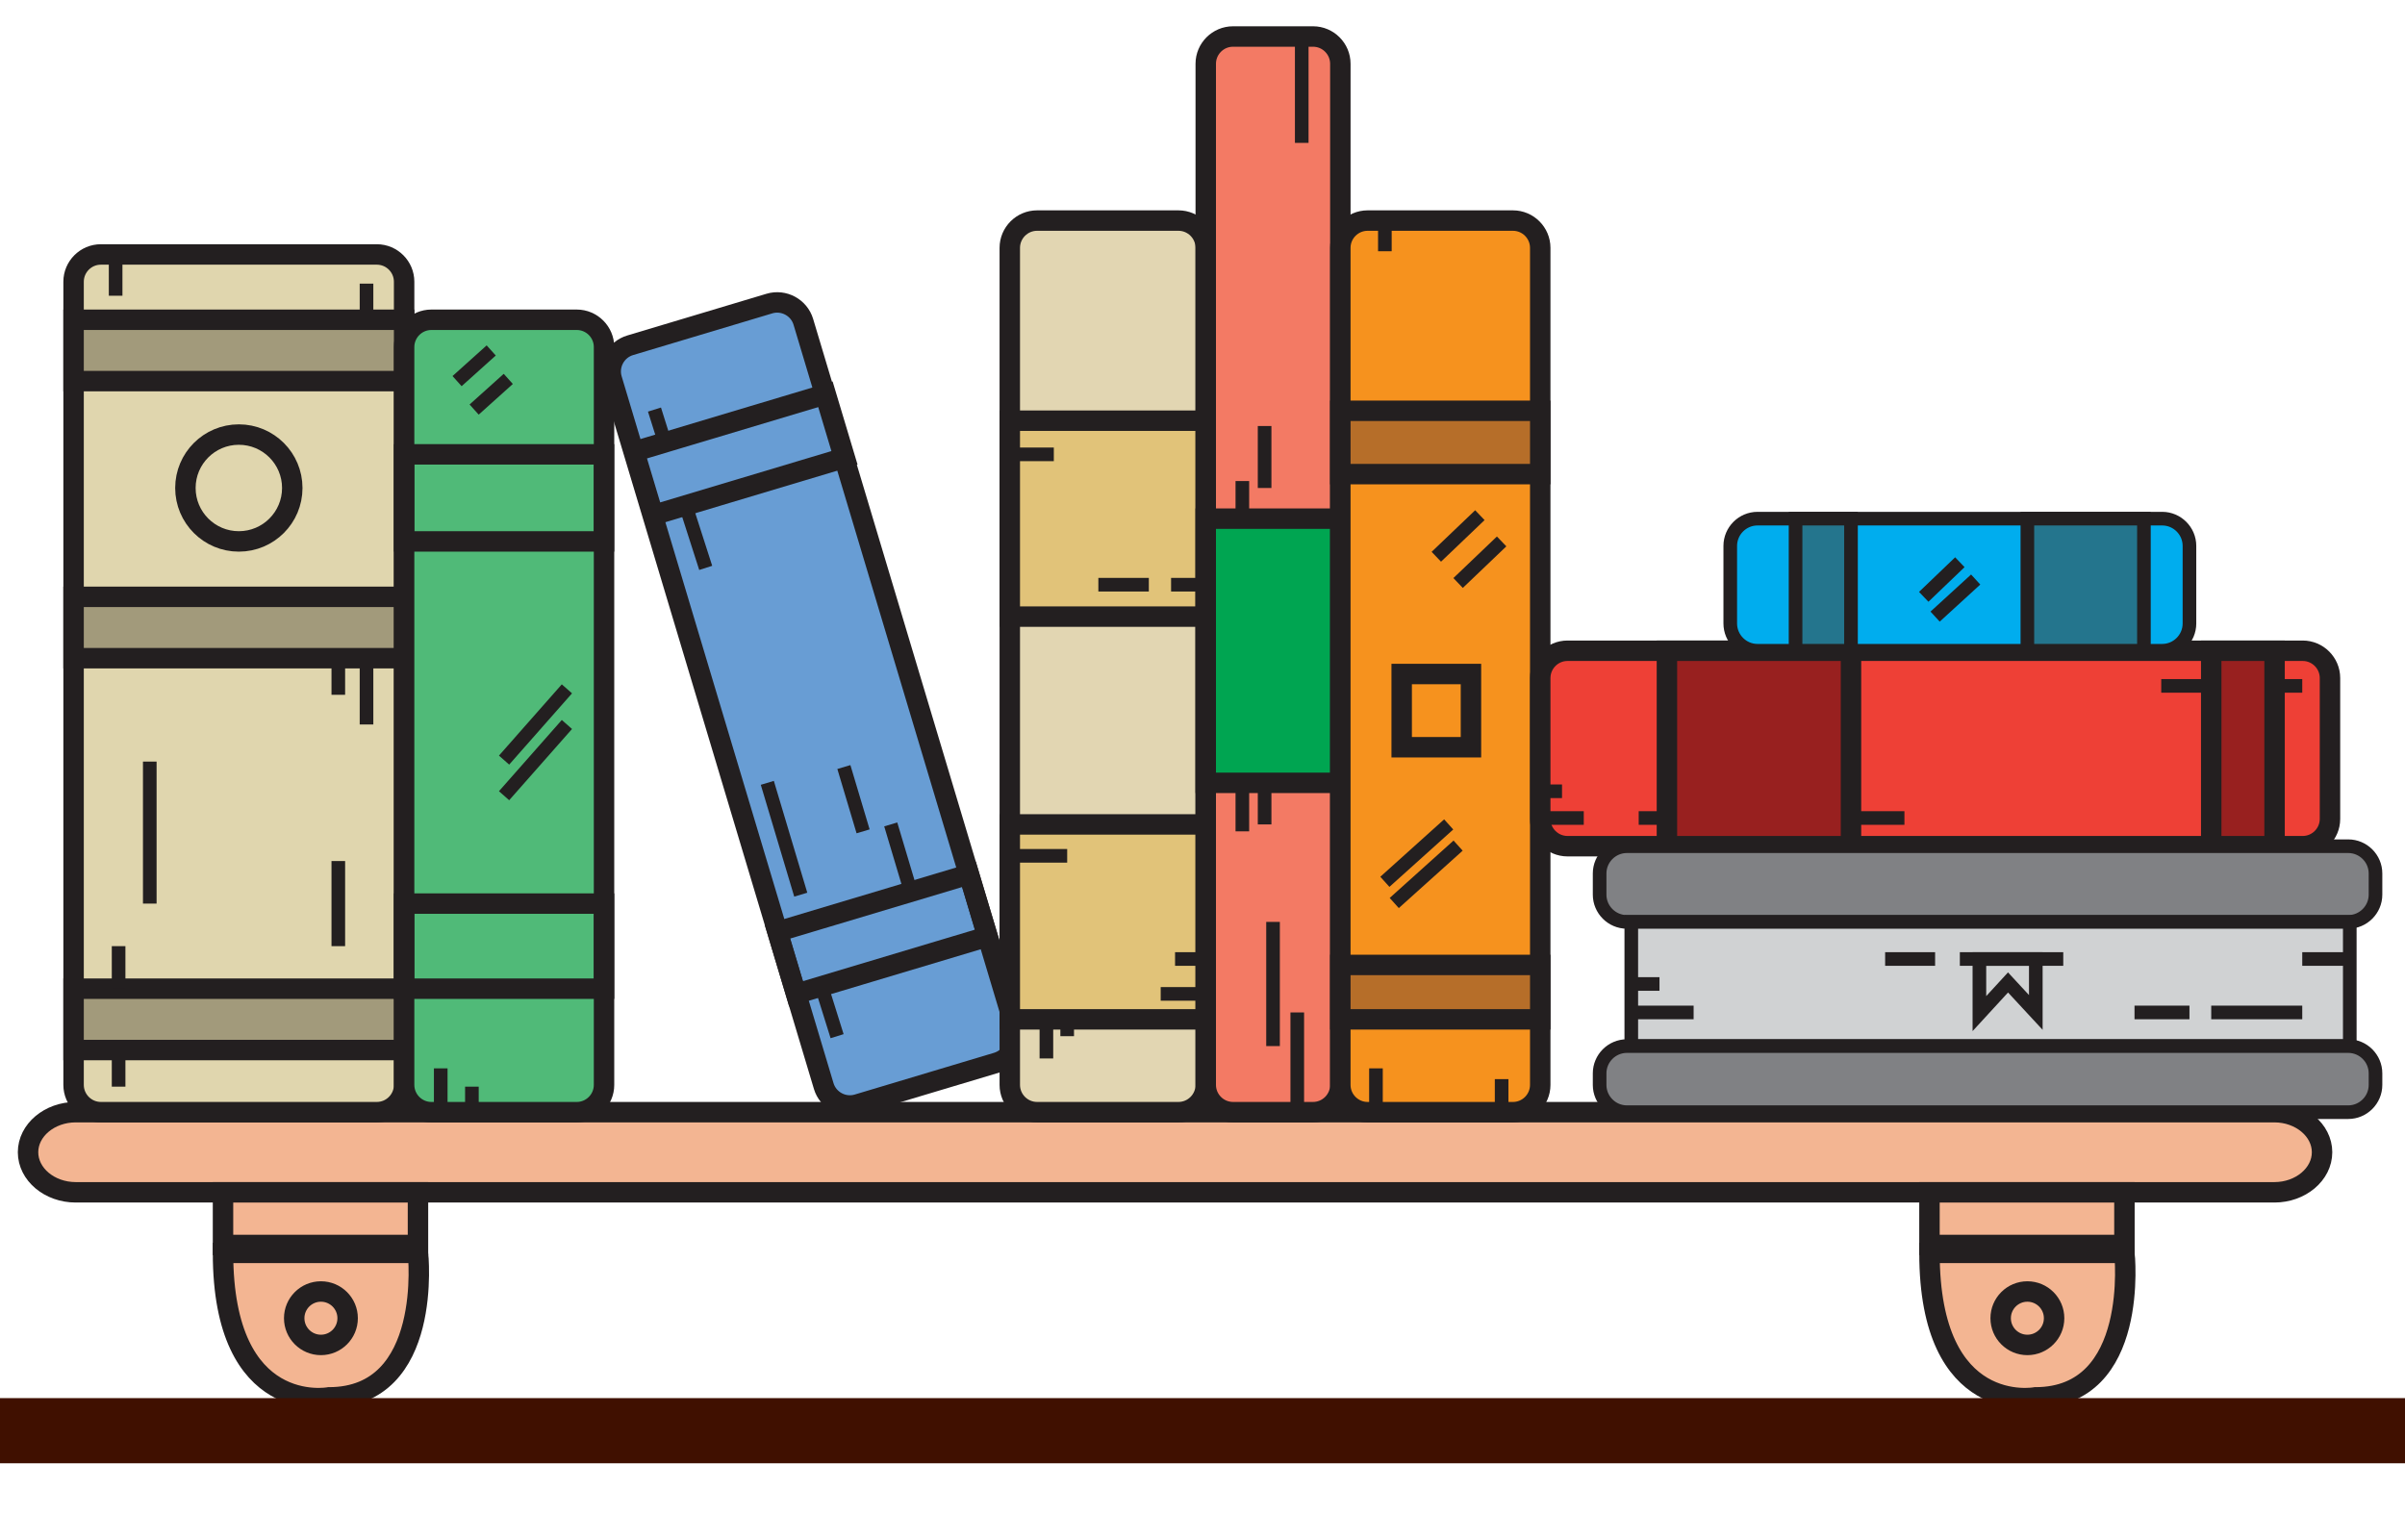
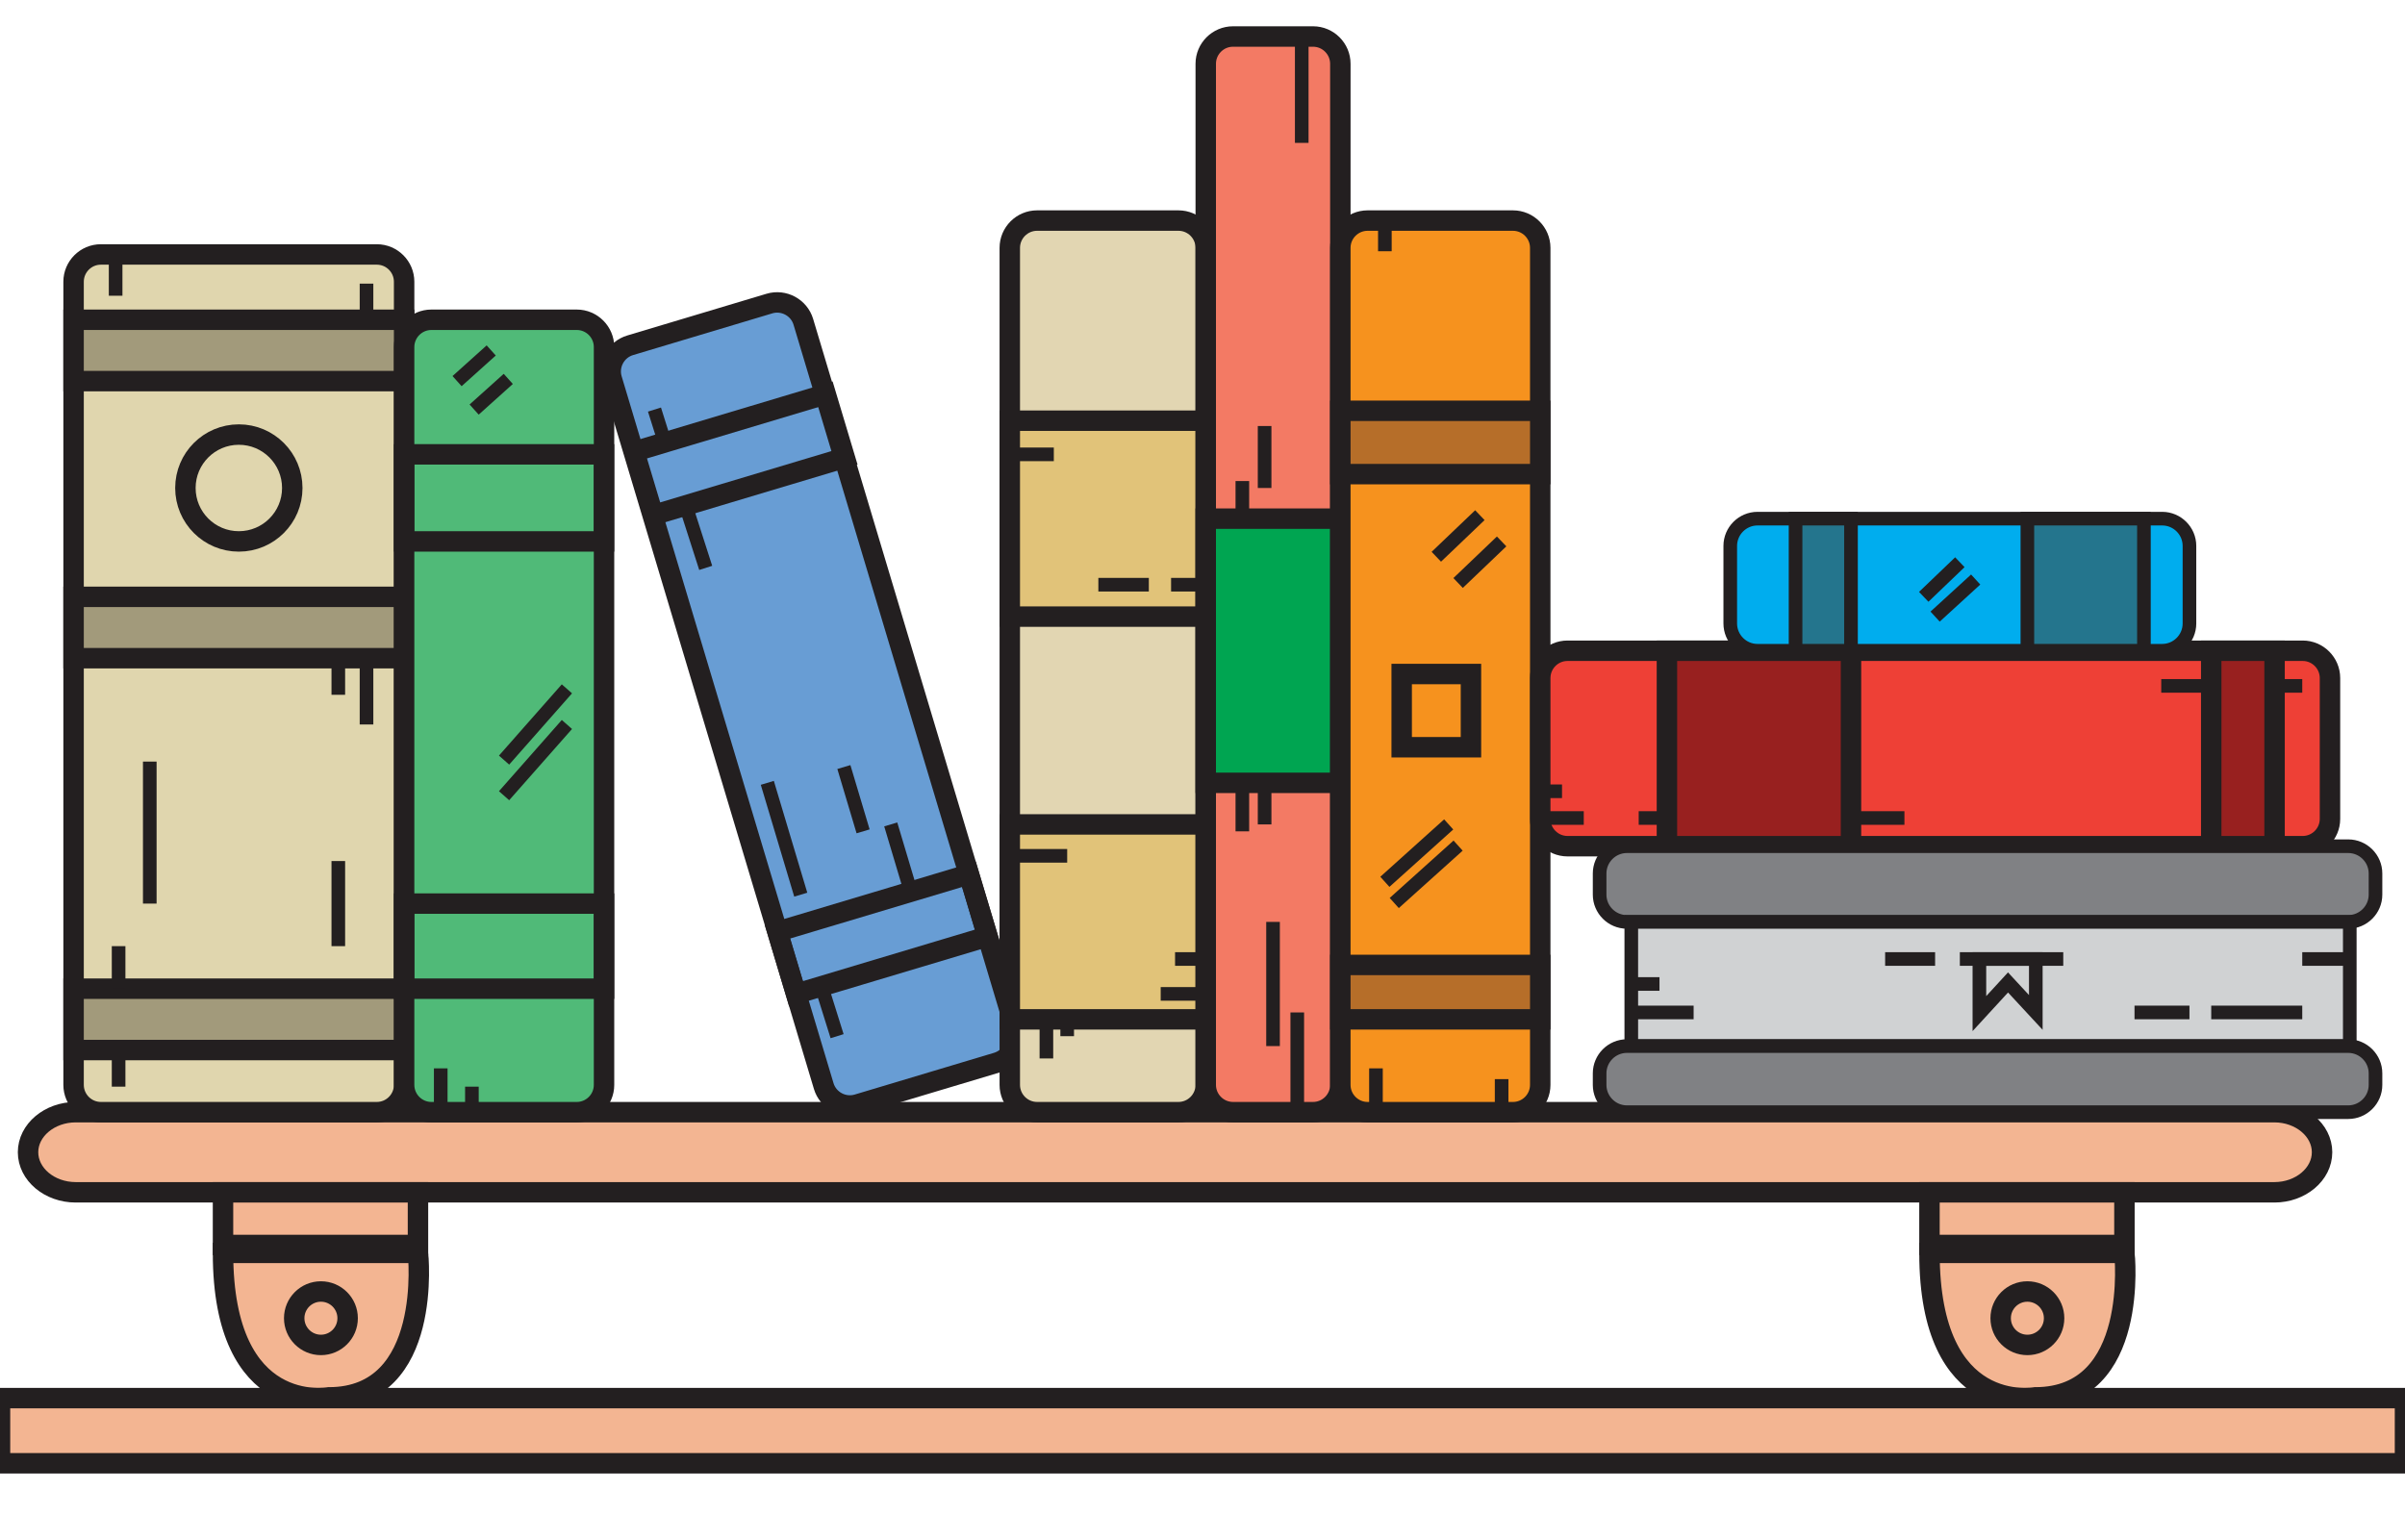
<svg xmlns="http://www.w3.org/2000/svg" version="1.1" id="Layer_1" x="0px" y="0px" width="352.954px" height="226px" viewBox="0 0 352.954 226" enable-background="new 0 0 352.954 226" xml:space="preserve">
+   <path fill="#F3B592" d="M340.782,169.118c0,3.235-3.15,5.882-7,5.882H11.116c-3.85,0-7-2.646-7-5.882c0-3.236,3.15-5.882,7-5.882  h322.666C337.631,163.236,340.782,165.883,340.782,169.118z" />
+   <path fill="none" stroke="#231F20" stroke-width="3" stroke-miterlimit="10" d="M340.782,169.118c0,3.235-3.15,5.882-7,5.882H11.116  c-3.85,0-7-2.646-7-5.882c0-3.236,3.15-5.882,7-5.882h322.666C337.631,163.236,340.782,165.883,340.782,169.118z" />
+   <rect x="32.729" y="175.003" fill="#F3B592" stroke="#231F20" stroke-width="3" stroke-miterlimit="10" width="28.613" height="7.728" />
+   <path fill="#F3B592" stroke="#231F20" stroke-width="3" stroke-miterlimit="10" d="M32.729,183.893h28.613  c0,0,2.322,21.205-13.072,21.205C48.27,205.098,32.729,208.003,32.729,183.893z" />
+   <circle fill="none" stroke="#231F20" stroke-width="3" stroke-miterlimit="10" cx="47.098" cy="193.479" r="3.921" />
+   <rect x="283.167" y="175.003" fill="#F3B592" stroke="#231F20" stroke-width="3" stroke-miterlimit="10" width="28.611" height="7.728" />
+   <path fill="#F3B592" stroke="#231F20" stroke-width="3" stroke-miterlimit="10" d="M283.167,183.893h28.611  c0,0,2.324,21.205-13.072,21.205C298.706,205.098,283.167,208.003,283.167,183.893z" />
+   <circle fill="none" stroke="#231F20" stroke-width="3" stroke-miterlimit="10" cx="297.536" cy="193.479" r="3.921" />
  <g>
-     <g>
-       <path fill="#F3B592" d="M340.782,169.118c0,3.235-3.15,5.882-7,5.882H11.116c-3.85,0-7-2.646-7-5.882c0-3.236,3.15-5.882,7-5.882    h322.666C337.631,163.236,340.782,165.883,340.782,169.118z" />
-       <path fill="none" stroke="#231F20" stroke-width="3" stroke-miterlimit="10" d="M340.782,169.118c0,3.235-3.15,5.882-7,5.882    H11.116c-3.85,0-7-2.646-7-5.882c0-3.236,3.15-5.882,7-5.882h322.666C337.631,163.236,340.782,165.883,340.782,169.118z" />
-     </g>
-     <rect x="32.729" y="175.003" fill="#F3B592" stroke="#231F20" stroke-width="3" stroke-miterlimit="10" width="28.613" height="7.728" />
-     <path fill="#F3B592" stroke="#231F20" stroke-width="3" stroke-miterlimit="10" d="M32.729,183.893h28.613   c0,0,2.322,21.205-13.072,21.205C48.27,205.098,32.729,208.003,32.729,183.893z" />
-     <circle fill="none" stroke="#231F20" stroke-width="3" stroke-miterlimit="10" cx="47.098" cy="193.479" r="3.921" />
-     <rect x="283.167" y="175.003" fill="#F3B592" stroke="#231F20" stroke-width="3" stroke-miterlimit="10" width="28.611" height="7.728" />
-     <path fill="#F3B592" stroke="#231F20" stroke-width="3" stroke-miterlimit="10" d="M283.167,183.893h28.611   c0,0,2.324,21.205-13.072,21.205C298.706,205.098,283.167,208.003,283.167,183.893z" />
-     <circle fill="none" stroke="#231F20" stroke-width="3" stroke-miterlimit="10" cx="297.536" cy="193.479" r="3.921" />
-     <g>
-       <path fill="#E0D6AE" d="M59.308,41.347c0-2.2-1.8-4-4-4H14.799c-2.2,0-4,1.8-4,4v117.889c0,2.199,1.8,4,4,4h40.509    c2.2,0,4-1.801,4-4V41.347z" />
-       <path fill="none" stroke="#231F20" stroke-width="3" stroke-miterlimit="10" d="M59.308,41.347c0-2.2-1.8-4-4-4H14.799    c-2.2,0-4,1.8-4,4v117.889c0,2.199,1.8,4,4,4h40.509c2.2,0,4-1.801,4-4V41.347z" />
-     </g>
-     <rect x="10.799" y="46.933" fill="#A29A7B" stroke="#231F20" stroke-width="3" stroke-miterlimit="10" width="48.509" height="9.004" />
-     <rect x="10.799" y="87.6" fill="#A29A7B" stroke="#231F20" stroke-width="3" stroke-miterlimit="10" width="48.509" height="9.005" />
-     <rect x="10.799" y="145.114" fill="#A29A7B" stroke="#231F20" stroke-width="3" stroke-miterlimit="10" width="48.509" height="9.005" />
-     <circle fill="none" stroke="#231F20" stroke-width="3" stroke-miterlimit="10" cx="35.052" cy="71.624" r="7.842" />
-     <g>
-       <path fill="#50BA78" d="M88.646,159.238c0,2.199-1.8,4-4,4H63.308c-2.2,0-4-1.801-4-4V50.933c0-2.2,1.8-4,4-4h21.339    c2.2,0,4,1.8,4,4L88.646,159.238L88.646,159.238z" />
-       <path fill="none" stroke="#231F20" stroke-width="3" stroke-miterlimit="10" d="M88.646,159.238c0,2.199-1.8,4-4,4H63.308    c-2.2,0-4-1.801-4-4V50.933c0-2.2,1.8-4,4-4h21.339c2.2,0,4,1.8,4,4L88.646,159.238L88.646,159.238z" />
-     </g>
-     <rect x="59.308" y="66.686" fill="none" stroke="#231F20" stroke-width="3" stroke-miterlimit="10" width="29.339" height="12.78" />
-     <rect x="59.308" y="132.624" fill="none" stroke="#231F20" stroke-width="3" stroke-miterlimit="10" width="29.339" height="12.49" />
-     <g>
-       <path fill="#689DD4" d="M148.992,150.984c0.632,2.106-0.576,4.349-2.684,4.979l-20.441,6.125c-2.107,0.632-4.349-0.575-4.98-2.685    L89.795,55.66c-0.632-2.107,0.576-4.348,2.684-4.98l20.438-6.125c2.107-0.632,4.349,0.576,4.98,2.683L148.992,150.984z" />
-       <path fill="none" stroke="#231F20" stroke-width="3" stroke-miterlimit="10" d="M148.992,150.984    c0.632,2.106-0.576,4.349-2.684,4.979l-20.441,6.125c-2.107,0.632-4.349-0.575-4.98-2.685L89.795,55.66    c-0.632-2.107,0.576-4.348,2.684-4.98l20.438-6.125c2.107-0.632,4.349,0.576,4.98,2.683L148.992,150.984z" />
-     </g>
-     <rect x="93.866" y="61.863" transform="matrix(-0.9579 0.2871 -0.2871 -0.9579 231.6599 99.4927)" fill="none" stroke="#231F20" stroke-width="3" stroke-miterlimit="10" width="29.339" height="9.738" />
-     <rect x="114.839" y="132.339" transform="matrix(-0.9579 0.287 -0.287 -0.9579 292.9201 231.2675)" fill="none" stroke="#231F20" stroke-width="3" stroke-miterlimit="10" width="29.339" height="9.53" />
-     <g>
-       <path fill="#E2D6B2" d="M176.953,159.236c0,2.199-1.8,4-4,4h-20.758c-2.2,0-4-1.801-4-4V36.374c0-2.2,1.8-4,4-4h20.758    c2.2,0,4,1.8,4,4V159.236z" />
-       <path fill="none" stroke="#231F20" stroke-width="3" stroke-miterlimit="10" d="M176.953,159.236c0,2.199-1.8,4-4,4h-20.758    c-2.2,0-4-1.801-4-4V36.374c0-2.2,1.8-4,4-4h20.758c2.2,0,4,1.8,4,4V159.236z" />
-     </g>
-     <rect x="148.195" y="121.003" fill="#E1C379" stroke="#231F20" stroke-width="3" stroke-miterlimit="10" width="28.758" height="28.612" />
-     <rect x="148.195" y="61.746" fill="#E1C379" stroke="#231F20" stroke-width="3" stroke-miterlimit="10" width="28.758" height="28.758" />
-     <g>
-       <path fill="#F37A64" d="M196.706,159.236c0,2.199-1.801,4-4,4h-11.752c-2.201,0-4-1.801-4-4V9.358c0-2.2,1.798-4,4-4h11.752    c2.199,0,4,1.8,4,4V159.236z" />
-       <path fill="none" stroke="#231F20" stroke-width="3" stroke-miterlimit="10" d="M196.706,159.236c0,2.199-1.801,4-4,4h-11.752    c-2.201,0-4-1.801-4-4V9.358c0-2.2,1.798-4,4-4h11.752c2.199,0,4,1.8,4,4V159.236z" />
-     </g>
-     <rect x="176.953" y="76.124" fill="#00A551" stroke="#231F20" stroke-width="3" stroke-miterlimit="10" width="19.752" height="38.778" />
-     <g>
-       <path fill="#F6921E" d="M226.043,159.238c0,2.199-1.801,4-4,4h-21.338c-2.201,0-4-1.801-4-4V36.374c0-2.2,1.799-4,4-4h21.338    c2.199,0,4,1.8,4,4V159.238z" />
-       <path fill="none" stroke="#231F20" stroke-width="3" stroke-miterlimit="10" d="M226.043,159.238c0,2.199-1.801,4-4,4h-21.338    c-2.201,0-4-1.801-4-4V36.374c0-2.2,1.799-4,4-4h21.338c2.199,0,4,1.8,4,4V159.238z" />
-     </g>
-     <rect x="196.706" y="60.294" fill="#B66E29" stroke="#231F20" stroke-width="3" stroke-miterlimit="10" width="29.338" height="9.294" />
-     <rect x="196.706" y="141.628" fill="#B66E29" stroke="#231F20" stroke-width="3" stroke-miterlimit="10" width="29.338" height="7.987" />
-     <rect x="205.709" y="98.928" fill="none" stroke="#231F20" stroke-width="3" stroke-miterlimit="10" width="10.166" height="10.747" />
-     <g>
-       <path fill="#EE4036" d="M341.944,120.199c0,2.199-1.801,4-4,4h-107.9c-2.201,0-4-1.801-4-4V99.513c0-2.2,1.799-4,4-4h107.9    c2.199,0,4,1.8,4,4V120.199z" />
-       <path fill="none" stroke="#231F20" stroke-width="3" stroke-miterlimit="10" d="M341.944,120.199c0,2.199-1.801,4-4,4h-107.9    c-2.201,0-4-1.801-4-4V99.513c0-2.2,1.799-4,4-4h107.9c2.199,0,4,1.8,4,4V120.199z" />
-     </g>
-     <rect x="244.635" y="95.513" fill="#98201F" stroke="#231F20" stroke-width="3" stroke-miterlimit="10" width="27.014" height="28.686" />
-     <rect x="324.516" y="95.513" fill="#98201F" stroke="#231F20" stroke-width="3" stroke-miterlimit="10" width="9.295" height="28.686" />
-     <g>
-       <path fill="#00ADEE" d="M321.321,91.513c0,2.2-1.799,4-4,4H257.93c-2.201,0-4-1.8-4-4V80.124c0-2.2,1.799-4,4-4h59.391    c2.201,0,4,1.8,4,4V91.513L321.321,91.513z" />
-       <path fill="none" stroke="#231F20" stroke-width="2" stroke-miterlimit="10" d="M321.321,91.513c0,2.2-1.799,4-4,4H257.93    c-2.201,0-4-1.8-4-4V80.124c0-2.2,1.799-4,4-4h59.391c2.201,0,4,1.8,4,4V91.513L321.321,91.513z" />
-     </g>
-     <rect x="263.514" y="76.124" fill="#24758D" stroke="#231F20" stroke-width="2" stroke-miterlimit="10" width="8.135" height="19.389" />
-     <rect x="297.534" y="76.124" fill="#24758D" stroke="#231F20" stroke-width="2" stroke-miterlimit="10" width="17.105" height="19.389" />
-     <g>
-       <path fill="#808184" d="M348.625,131.311c0,2.199-1.799,4-4,4H238.758c-2.201,0-4-1.801-4-4v-3.11c0-2.2,1.799-4,4-4h105.867    c2.201,0,4,1.8,4,4V131.311z" />
-       <path fill="none" stroke="#231F20" stroke-width="2" stroke-miterlimit="10" d="M348.625,131.311c0,2.199-1.799,4-4,4H238.758    c-2.201,0-4-1.801-4-4v-3.11c0-2.2,1.799-4,4-4h105.867c2.201,0,4,1.8,4,4V131.311z" />
-     </g>
-     <rect x="239.405" y="135.311" fill="#D0D2D3" stroke="#231F20" stroke-width="2" stroke-miterlimit="10" width="105.445" height="18.228" />
-     <g>
-       <path fill="#808184" d="M348.625,159.238c0,2.199-1.799,4-4,4H238.758c-2.201,0-4-1.801-4-4v-1.701c0-2.2,1.799-4,4-4h105.867    c2.201,0,4,1.8,4,4V159.238z" />
-       <path fill="none" stroke="#231F20" stroke-width="2" stroke-miterlimit="10" d="M348.625,159.238c0,2.199-1.799,4-4,4H238.758    c-2.201,0-4-1.801-4-4v-1.701c0-2.2,1.799-4,4-4h105.867c2.201,0,4,1.8,4,4V159.238z" />
-     </g>
-     <line fill="none" stroke="#231F20" stroke-width="2" stroke-miterlimit="10" x1="17.406" y1="145.114" x2="17.406" y2="138.87" />
-     <line fill="none" stroke="#231F20" stroke-width="2" stroke-miterlimit="10" x1="21.981" y1="132.624" x2="21.981" y2="111.781" />
-     <line fill="none" stroke="#231F20" stroke-width="2" stroke-miterlimit="10" x1="49.649" y1="138.87" x2="49.649" y2="126.378" />
-     <line fill="none" stroke="#231F20" stroke-width="2" stroke-miterlimit="10" x1="49.649" y1="96.604" x2="49.649" y2="101.978" />
-     <line fill="none" stroke="#231F20" stroke-width="2" stroke-miterlimit="10" x1="53.789" y1="96.604" x2="53.789" y2="106.334" />
-     <line fill="none" stroke="#231F20" stroke-width="2" stroke-miterlimit="10" x1="17.406" y1="154.119" x2="17.406" y2="159.493" />
-     <line fill="none" stroke="#231F20" stroke-width="2" stroke-miterlimit="10" x1="64.681" y1="163.238" x2="64.681" y2="156.807" />
-     <line fill="none" stroke="#231F20" stroke-width="2" stroke-miterlimit="10" x1="69.255" y1="163.238" x2="69.255" y2="159.493" />
-     <line fill="none" stroke="#231F20" stroke-width="2" stroke-miterlimit="10" x1="73.976" y1="116.791" x2="83.199" y2="106.334" />
-     <line fill="none" stroke="#231F20" stroke-width="2" stroke-miterlimit="10" x1="73.976" y1="111.563" x2="83.199" y2="101.105" />
-     <line fill="none" stroke="#231F20" stroke-width="2" stroke-miterlimit="10" x1="16.97" y1="37.347" x2="16.97" y2="43.406" />
-     <line fill="none" stroke="#231F20" stroke-width="2" stroke-miterlimit="10" x1="53.789" y1="46.933" x2="53.789" y2="41.63" />
-     <line fill="none" stroke="#231F20" stroke-width="2" stroke-miterlimit="10" x1="67.079" y1="55.938" x2="72.089" y2="51.436" />
-     <line fill="none" stroke="#231F20" stroke-width="2" stroke-miterlimit="10" x1="69.584" y1="60.114" x2="74.594" y2="55.613" />
-     <line fill="none" stroke="#231F20" stroke-width="2" stroke-miterlimit="10" x1="97.57" y1="64.941" x2="96.051" y2="60.114" />
-     <line fill="none" stroke="#231F20" stroke-width="2" stroke-miterlimit="10" x1="103.569" y1="83.351" x2="100.771" y2="74.639" />
-     <line fill="none" stroke="#231F20" stroke-width="2" stroke-miterlimit="10" x1="117.518" y1="131.313" x2="112.61" y2="114.902" />
-     <line fill="none" stroke="#231F20" stroke-width="2" stroke-miterlimit="10" x1="133.479" y1="130.225" x2="130.724" y2="121.003" />
-     <line fill="none" stroke="#231F20" stroke-width="2" stroke-miterlimit="10" x1="126.667" y1="122.02" x2="123.846" y2="112.582" />
-     <line fill="none" stroke="#231F20" stroke-width="2" stroke-miterlimit="10" x1="120.67" y1="145.114" x2="122.851" y2="152.084" />
-     <line fill="none" stroke="#231F20" stroke-width="2" stroke-miterlimit="10" x1="148.195" y1="66.686" x2="154.657" y2="66.686" />
-     <line fill="none" stroke="#231F20" stroke-width="2" stroke-miterlimit="10" x1="161.193" y1="85.819" x2="168.6" y2="85.819" />
-     <line fill="none" stroke="#231F20" stroke-width="2" stroke-miterlimit="10" x1="171.866" y1="85.819" x2="176.008" y2="85.819" />
-     <line fill="none" stroke="#231F20" stroke-width="2" stroke-miterlimit="10" x1="148.195" y1="125.613" x2="156.619" y2="125.613" />
-     <line fill="none" stroke="#231F20" stroke-width="2" stroke-miterlimit="10" x1="176.008" y1="140.756" x2="172.45" y2="140.756" />
-     <line fill="none" stroke="#231F20" stroke-width="2" stroke-miterlimit="10" x1="176.953" y1="145.877" x2="170.343" y2="145.877" />
-     <line fill="none" stroke="#231F20" stroke-width="2" stroke-miterlimit="10" x1="153.568" y1="149.615" x2="153.568" y2="155.354" />
-     <line fill="none" stroke="#231F20" stroke-width="2" stroke-miterlimit="10" x1="156.619" y1="149.615" x2="156.619" y2="152.084" />
-     <line fill="none" stroke="#231F20" stroke-width="2" stroke-miterlimit="10" x1="182.325" y1="122.02" x2="182.325" y2="114.902" />
-     <line fill="none" stroke="#231F20" stroke-width="2" stroke-miterlimit="10" x1="185.592" y1="121.003" x2="185.592" y2="114.902" />
-     <line fill="none" stroke="#231F20" stroke-width="2" stroke-miterlimit="10" x1="186.829" y1="135.311" x2="186.829" y2="153.537" />
-     <line fill="none" stroke="#231F20" stroke-width="2" stroke-miterlimit="10" x1="190.385" y1="148.6" x2="190.385" y2="163.236" />
-     <line fill="none" stroke="#231F20" stroke-width="2" stroke-miterlimit="10" x1="182.325" y1="75.613" x2="182.325" y2="70.605" />
-     <line fill="none" stroke="#231F20" stroke-width="2" stroke-miterlimit="10" x1="185.592" y1="71.624" x2="185.592" y2="62.528" />
-     <line fill="none" stroke="#231F20" stroke-width="2" stroke-miterlimit="10" x1="191.04" y1="20.971" x2="191.04" y2="5.358" />
-     <line fill="none" stroke="#231F20" stroke-width="2" stroke-miterlimit="10" x1="203.241" y1="32.374" x2="203.241" y2="36.876" />
-     <line fill="none" stroke="#231F20" stroke-width="2" stroke-miterlimit="10" x1="210.793" y1="81.717" x2="217.184" y2="75.613" />
-     <line fill="none" stroke="#231F20" stroke-width="2" stroke-miterlimit="10" x1="203.241" y1="129.428" x2="212.608" y2="121.003" />
-     <line fill="none" stroke="#231F20" stroke-width="2" stroke-miterlimit="10" x1="204.618" y1="132.539" x2="213.989" y2="124.113" />
-     <line fill="none" stroke="#231F20" stroke-width="2" stroke-miterlimit="10" x1="213.989" y1="85.568" x2="220.377" y2="79.466" />
-     <line fill="none" stroke="#231F20" stroke-width="2" stroke-miterlimit="10" x1="201.934" y1="162.542" x2="201.934" y2="156.807" />
-     <line fill="none" stroke="#231F20" stroke-width="2" stroke-miterlimit="10" x1="220.377" y1="162.542" x2="220.377" y2="158.387" />
-     <line fill="none" stroke="#231F20" stroke-width="2" stroke-miterlimit="10" x1="239.405" y1="144.422" x2="243.543" y2="144.422" />
-     <line fill="none" stroke="#231F20" stroke-width="2" stroke-miterlimit="10" x1="239.405" y1="148.6" x2="248.553" y2="148.6" />
-     <line fill="none" stroke="#231F20" stroke-width="2" stroke-miterlimit="10" x1="226.043" y1="120.061" x2="232.432" y2="120.061" />
-     <line fill="none" stroke="#231F20" stroke-width="2" stroke-miterlimit="10" x1="226.043" y1="116.139" x2="229.239" y2="116.139" />
-     <line fill="none" stroke="#231F20" stroke-width="2" stroke-miterlimit="10" x1="244.635" y1="120.061" x2="240.493" y2="120.061" />
-     <line fill="none" stroke="#231F20" stroke-width="2" stroke-miterlimit="10" x1="271.649" y1="120.061" x2="279.491" y2="120.061" />
-     <line fill="none" stroke="#231F20" stroke-width="2" stroke-miterlimit="10" x1="324.516" y1="100.67" x2="317.18" y2="100.67" />
-     <line fill="none" stroke="#231F20" stroke-width="2" stroke-miterlimit="10" x1="333.811" y1="100.67" x2="337.875" y2="100.67" />
-     <line fill="none" stroke="#231F20" stroke-width="2" stroke-miterlimit="10" x1="276.659" y1="140.756" x2="283.993" y2="140.756" />
-     <line fill="none" stroke="#231F20" stroke-width="2" stroke-miterlimit="10" x1="287.625" y1="140.756" x2="302.801" y2="140.756" />
-     <line fill="none" stroke="#231F20" stroke-width="2" stroke-miterlimit="10" x1="313.258" y1="148.6" x2="321.321" y2="148.6" />
-     <line fill="none" stroke="#231F20" stroke-width="2" stroke-miterlimit="10" x1="324.516" y1="148.6" x2="337.875" y2="148.6" />
-     <line fill="none" stroke="#231F20" stroke-width="2" stroke-miterlimit="10" x1="337.875" y1="140.756" x2="344.85" y2="140.756" />
-     <line fill="none" stroke="#231F20" stroke-width="2" stroke-miterlimit="10" x1="282.323" y1="87.599" x2="287.625" y2="82.519" />
-     <line fill="none" stroke="#231F20" stroke-width="2" stroke-miterlimit="10" x1="283.993" y1="90.503" x2="289.948" y2="85.058" />
-     <polygon fill="none" stroke="#231F20" stroke-width="2" stroke-miterlimit="10" points="290.493,140.756 290.493,148.771    294.694,144.197 298.772,148.6 298.772,140.756  " />
+     <path fill="#E0D6AE" d="M59.308,41.347c0-2.2-1.8-4-4-4H14.799c-2.2,0-4,1.8-4,4v117.889c0,2.199,1.8,4,4,4h40.509   c2.2,0,4-1.801,4-4V41.347z" />
+     <path fill="none" stroke="#231F20" stroke-width="3" stroke-miterlimit="10" d="M59.308,41.347c0-2.2-1.8-4-4-4H14.799   c-2.2,0-4,1.8-4,4v117.889c0,2.199,1.8,4,4,4h40.509c2.2,0,4-1.801,4-4V41.347z" />
  </g>
-   <rect y="205.207" fill="#401000" width="352.954" height="9.564" />
+   <rect x="10.799" y="46.933" fill="#A29A7B" stroke="#231F20" stroke-width="3" stroke-miterlimit="10" width="48.509" height="9.004" />
+   <rect x="10.799" y="87.6" fill="#A29A7B" stroke="#231F20" stroke-width="3" stroke-miterlimit="10" width="48.509" height="9.005" />
+   <rect x="10.799" y="145.114" fill="#A29A7B" stroke="#231F20" stroke-width="3" stroke-miterlimit="10" width="48.509" height="9.005" />
+   <circle fill="none" stroke="#231F20" stroke-width="3" stroke-miterlimit="10" cx="35.052" cy="71.624" r="7.842" />
+   <g>
+     <path fill="#50BA78" d="M88.646,159.238c0,2.199-1.8,4-4,4H63.308c-2.2,0-4-1.801-4-4V50.933c0-2.2,1.8-4,4-4h21.339   c2.2,0,4,1.8,4,4L88.646,159.238L88.646,159.238z" />
+     <path fill="none" stroke="#231F20" stroke-width="3" stroke-miterlimit="10" d="M88.646,159.238c0,2.199-1.8,4-4,4H63.308   c-2.2,0-4-1.801-4-4V50.933c0-2.2,1.8-4,4-4h21.339c2.2,0,4,1.8,4,4L88.646,159.238L88.646,159.238z" />
+   </g>
+   <rect x="59.308" y="66.686" fill="none" stroke="#231F20" stroke-width="3" stroke-miterlimit="10" width="29.339" height="12.78" />
+   <rect x="59.308" y="132.624" fill="none" stroke="#231F20" stroke-width="3" stroke-miterlimit="10" width="29.339" height="12.49" />
+   <g>
+     <path fill="#689DD4" d="M148.992,150.984c0.632,2.105-0.576,4.349-2.684,4.979l-20.441,6.125c-2.107,0.633-4.349-0.574-4.98-2.686   L89.795,55.66c-0.632-2.107,0.576-4.348,2.684-4.98l20.438-6.125c2.107-0.632,4.349,0.576,4.98,2.683L148.992,150.984z" />
+     <path fill="none" stroke="#231F20" stroke-width="3" stroke-miterlimit="10" d="M148.992,150.984   c0.632,2.105-0.576,4.349-2.684,4.979l-20.441,6.125c-2.107,0.633-4.349-0.574-4.98-2.686L89.795,55.66   c-0.632-2.107,0.576-4.348,2.684-4.98l20.438-6.125c2.107-0.632,4.349,0.576,4.98,2.683L148.992,150.984z" />
+   </g>
+   <rect x="93.865" y="61.862" transform="matrix(0.9579 -0.2871 0.2871 0.9579 -14.5892 33.97)" fill="none" stroke="#231F20" stroke-width="3" stroke-miterlimit="10" width="29.339" height="9.738" />
+   <rect x="114.846" y="132.34" transform="matrix(0.9579 -0.287 0.287 0.9579 -33.8999 42.9379)" fill="none" stroke="#231F20" stroke-width="3" stroke-miterlimit="10" width="29.338" height="9.53" />
+   <g>
+     <path fill="#E2D6B2" d="M176.953,159.236c0,2.199-1.8,4-4,4h-20.758c-2.2,0-4-1.801-4-4V36.374c0-2.2,1.8-4,4-4h20.758   c2.2,0,4,1.8,4,4V159.236z" />
+     <path fill="none" stroke="#231F20" stroke-width="3" stroke-miterlimit="10" d="M176.953,159.236c0,2.199-1.8,4-4,4h-20.758   c-2.2,0-4-1.801-4-4V36.374c0-2.2,1.8-4,4-4h20.758c2.2,0,4,1.8,4,4V159.236z" />
+   </g>
+   <rect x="148.195" y="121.003" fill="#E1C379" stroke="#231F20" stroke-width="3" stroke-miterlimit="10" width="28.758" height="28.612" />
+   <rect x="148.195" y="61.746" fill="#E1C379" stroke="#231F20" stroke-width="3" stroke-miterlimit="10" width="28.758" height="28.758" />
+   <g>
+     <path fill="#F37A64" d="M196.706,159.236c0,2.199-1.801,4-4,4h-11.752c-2.201,0-4-1.801-4-4V9.358c0-2.2,1.798-4,4-4h11.752   c2.199,0,4,1.8,4,4V159.236z" />
+     <path fill="none" stroke="#231F20" stroke-width="3" stroke-miterlimit="10" d="M196.706,159.236c0,2.199-1.801,4-4,4h-11.752   c-2.201,0-4-1.801-4-4V9.358c0-2.2,1.798-4,4-4h11.752c2.199,0,4,1.8,4,4V159.236z" />
+   </g>
+   <rect x="176.953" y="76.124" fill="#00A551" stroke="#231F20" stroke-width="3" stroke-miterlimit="10" width="19.752" height="38.778" />
+   <g>
+     <path fill="#F6921E" d="M226.043,159.238c0,2.199-1.801,4-4,4h-21.338c-2.201,0-4-1.801-4-4V36.374c0-2.2,1.799-4,4-4h21.338   c2.199,0,4,1.8,4,4V159.238z" />
+     <path fill="none" stroke="#231F20" stroke-width="3" stroke-miterlimit="10" d="M226.043,159.238c0,2.199-1.801,4-4,4h-21.338   c-2.201,0-4-1.801-4-4V36.374c0-2.2,1.799-4,4-4h21.338c2.199,0,4,1.8,4,4V159.238z" />
+   </g>
+   <rect x="196.706" y="60.294" fill="#B66E29" stroke="#231F20" stroke-width="3" stroke-miterlimit="10" width="29.338" height="9.294" />
+   <rect x="196.706" y="141.628" fill="#B66E29" stroke="#231F20" stroke-width="3" stroke-miterlimit="10" width="29.338" height="7.987" />
+   <rect x="205.709" y="98.928" fill="none" stroke="#231F20" stroke-width="3" stroke-miterlimit="10" width="10.166" height="10.747" />
+   <g>
+     <path fill="#EE4036" d="M341.944,120.199c0,2.199-1.801,4-4,4h-107.9c-2.201,0-4-1.801-4-4V99.513c0-2.2,1.799-4,4-4h107.9   c2.199,0,4,1.8,4,4V120.199z" />
+     <path fill="none" stroke="#231F20" stroke-width="3" stroke-miterlimit="10" d="M341.944,120.199c0,2.199-1.801,4-4,4h-107.9   c-2.201,0-4-1.801-4-4V99.513c0-2.2,1.799-4,4-4h107.9c2.199,0,4,1.8,4,4V120.199z" />
+   </g>
+   <rect x="244.635" y="95.513" fill="#98201F" stroke="#231F20" stroke-width="3" stroke-miterlimit="10" width="27.014" height="28.686" />
+   <rect x="324.516" y="95.513" fill="#98201F" stroke="#231F20" stroke-width="3" stroke-miterlimit="10" width="9.295" height="28.686" />
+   <g>
+     <path fill="#00ADEE" d="M321.321,91.513c0,2.2-1.799,4-4,4H257.93c-2.201,0-4-1.8-4-4V80.124c0-2.2,1.799-4,4-4h59.391   c2.201,0,4,1.8,4,4V91.513L321.321,91.513z" />
+     <path fill="none" stroke="#231F20" stroke-width="2" stroke-miterlimit="10" d="M321.321,91.513c0,2.2-1.799,4-4,4H257.93   c-2.201,0-4-1.8-4-4V80.124c0-2.2,1.799-4,4-4h59.391c2.201,0,4,1.8,4,4V91.513L321.321,91.513z" />
+   </g>
+   <rect x="263.514" y="76.124" fill="#24758D" stroke="#231F20" stroke-width="2" stroke-miterlimit="10" width="8.135" height="19.389" />
+   <rect x="297.534" y="76.124" fill="#24758D" stroke="#231F20" stroke-width="2" stroke-miterlimit="10" width="17.105" height="19.389" />
+   <g>
+     <path fill="#808184" d="M348.625,131.311c0,2.199-1.799,4-4,4H238.758c-2.201,0-4-1.801-4-4v-3.109c0-2.2,1.799-4,4-4h105.867   c2.201,0,4,1.8,4,4V131.311z" />
+     <path fill="none" stroke="#231F20" stroke-width="2" stroke-miterlimit="10" d="M348.625,131.311c0,2.199-1.799,4-4,4H238.758   c-2.201,0-4-1.801-4-4v-3.109c0-2.2,1.799-4,4-4h105.867c2.201,0,4,1.8,4,4V131.311z" />
+   </g>
+   <rect x="239.405" y="135.311" fill="#D0D2D3" stroke="#231F20" stroke-width="2" stroke-miterlimit="10" width="105.445" height="18.229" />
+   <g>
+     <path fill="#808184" d="M348.625,159.238c0,2.199-1.799,4-4,4H238.758c-2.201,0-4-1.801-4-4v-1.701c0-2.2,1.799-4,4-4h105.867   c2.201,0,4,1.8,4,4V159.238z" />
+     <path fill="none" stroke="#231F20" stroke-width="2" stroke-miterlimit="10" d="M348.625,159.238c0,2.199-1.799,4-4,4H238.758   c-2.201,0-4-1.801-4-4v-1.701c0-2.2,1.799-4,4-4h105.867c2.201,0,4,1.8,4,4V159.238z" />
+   </g>
+   <line fill="none" stroke="#231F20" stroke-width="2" stroke-miterlimit="10" x1="17.406" y1="145.114" x2="17.406" y2="138.87" />
+   <line fill="none" stroke="#231F20" stroke-width="2" stroke-miterlimit="10" x1="21.981" y1="132.624" x2="21.981" y2="111.781" />
+   <line fill="none" stroke="#231F20" stroke-width="2" stroke-miterlimit="10" x1="49.649" y1="138.87" x2="49.649" y2="126.378" />
+   <line fill="none" stroke="#231F20" stroke-width="2" stroke-miterlimit="10" x1="49.649" y1="96.604" x2="49.649" y2="101.978" />
+   <line fill="none" stroke="#231F20" stroke-width="2" stroke-miterlimit="10" x1="53.789" y1="96.604" x2="53.789" y2="106.334" />
+   <line fill="none" stroke="#231F20" stroke-width="2" stroke-miterlimit="10" x1="17.406" y1="154.119" x2="17.406" y2="159.493" />
+   <line fill="none" stroke="#231F20" stroke-width="2" stroke-miterlimit="10" x1="64.681" y1="163.238" x2="64.681" y2="156.807" />
+   <line fill="none" stroke="#231F20" stroke-width="2" stroke-miterlimit="10" x1="69.255" y1="163.238" x2="69.255" y2="159.493" />
+   <line fill="none" stroke="#231F20" stroke-width="2" stroke-miterlimit="10" x1="73.976" y1="116.791" x2="83.199" y2="106.334" />
+   <line fill="none" stroke="#231F20" stroke-width="2" stroke-miterlimit="10" x1="73.976" y1="111.563" x2="83.199" y2="101.105" />
+   <line fill="none" stroke="#231F20" stroke-width="2" stroke-miterlimit="10" x1="16.97" y1="37.347" x2="16.97" y2="43.406" />
+   <line fill="none" stroke="#231F20" stroke-width="2" stroke-miterlimit="10" x1="53.789" y1="46.933" x2="53.789" y2="41.63" />
+   <line fill="none" stroke="#231F20" stroke-width="2" stroke-miterlimit="10" x1="67.079" y1="55.938" x2="72.089" y2="51.436" />
+   <line fill="none" stroke="#231F20" stroke-width="2" stroke-miterlimit="10" x1="69.584" y1="60.114" x2="74.594" y2="55.613" />
+   <line fill="none" stroke="#231F20" stroke-width="2" stroke-miterlimit="10" x1="97.57" y1="64.941" x2="96.051" y2="60.114" />
+   <line fill="none" stroke="#231F20" stroke-width="2" stroke-miterlimit="10" x1="103.569" y1="83.351" x2="100.771" y2="74.639" />
+   <line fill="none" stroke="#231F20" stroke-width="2" stroke-miterlimit="10" x1="117.518" y1="131.313" x2="112.61" y2="114.902" />
+   <line fill="none" stroke="#231F20" stroke-width="2" stroke-miterlimit="10" x1="133.479" y1="130.225" x2="130.724" y2="121.003" />
+   <line fill="none" stroke="#231F20" stroke-width="2" stroke-miterlimit="10" x1="126.667" y1="122.02" x2="123.846" y2="112.582" />
+   <line fill="none" stroke="#231F20" stroke-width="2" stroke-miterlimit="10" x1="120.67" y1="145.114" x2="122.851" y2="152.084" />
+   <line fill="none" stroke="#231F20" stroke-width="2" stroke-miterlimit="10" x1="148.195" y1="66.686" x2="154.657" y2="66.686" />
+   <line fill="none" stroke="#231F20" stroke-width="2" stroke-miterlimit="10" x1="161.193" y1="85.819" x2="168.6" y2="85.819" />
+   <line fill="none" stroke="#231F20" stroke-width="2" stroke-miterlimit="10" x1="171.866" y1="85.819" x2="176.008" y2="85.819" />
+   <line fill="none" stroke="#231F20" stroke-width="2" stroke-miterlimit="10" x1="148.195" y1="125.613" x2="156.619" y2="125.613" />
+   <line fill="none" stroke="#231F20" stroke-width="2" stroke-miterlimit="10" x1="176.008" y1="140.756" x2="172.45" y2="140.756" />
+   <line fill="none" stroke="#231F20" stroke-width="2" stroke-miterlimit="10" x1="176.953" y1="145.877" x2="170.343" y2="145.877" />
+   <line fill="none" stroke="#231F20" stroke-width="2" stroke-miterlimit="10" x1="153.568" y1="149.615" x2="153.568" y2="155.354" />
+   <line fill="none" stroke="#231F20" stroke-width="2" stroke-miterlimit="10" x1="156.619" y1="149.615" x2="156.619" y2="152.084" />
+   <line fill="none" stroke="#231F20" stroke-width="2" stroke-miterlimit="10" x1="182.325" y1="122.02" x2="182.325" y2="114.902" />
+   <line fill="none" stroke="#231F20" stroke-width="2" stroke-miterlimit="10" x1="185.592" y1="121.003" x2="185.592" y2="114.902" />
+   <line fill="none" stroke="#231F20" stroke-width="2" stroke-miterlimit="10" x1="186.829" y1="135.311" x2="186.829" y2="153.537" />
+   <line fill="none" stroke="#231F20" stroke-width="2" stroke-miterlimit="10" x1="190.385" y1="148.6" x2="190.385" y2="163.236" />
+   <line fill="none" stroke="#231F20" stroke-width="2" stroke-miterlimit="10" x1="182.325" y1="75.613" x2="182.325" y2="70.605" />
+   <line fill="none" stroke="#231F20" stroke-width="2" stroke-miterlimit="10" x1="185.592" y1="71.624" x2="185.592" y2="62.528" />
+   <line fill="none" stroke="#231F20" stroke-width="2" stroke-miterlimit="10" x1="191.04" y1="20.971" x2="191.04" y2="5.358" />
+   <line fill="none" stroke="#231F20" stroke-width="2" stroke-miterlimit="10" x1="203.241" y1="32.374" x2="203.241" y2="36.876" />
+   <line fill="none" stroke="#231F20" stroke-width="2" stroke-miterlimit="10" x1="210.793" y1="81.717" x2="217.184" y2="75.613" />
+   <line fill="none" stroke="#231F20" stroke-width="2" stroke-miterlimit="10" x1="203.241" y1="129.428" x2="212.608" y2="121.003" />
+   <line fill="none" stroke="#231F20" stroke-width="2" stroke-miterlimit="10" x1="204.618" y1="132.539" x2="213.989" y2="124.113" />
+   <line fill="none" stroke="#231F20" stroke-width="2" stroke-miterlimit="10" x1="213.989" y1="85.568" x2="220.377" y2="79.466" />
+   <line fill="none" stroke="#231F20" stroke-width="2" stroke-miterlimit="10" x1="201.934" y1="162.542" x2="201.934" y2="156.807" />
+   <line fill="none" stroke="#231F20" stroke-width="2" stroke-miterlimit="10" x1="220.377" y1="162.542" x2="220.377" y2="158.387" />
+   <line fill="none" stroke="#231F20" stroke-width="2" stroke-miterlimit="10" x1="239.405" y1="144.422" x2="243.543" y2="144.422" />
+   <line fill="none" stroke="#231F20" stroke-width="2" stroke-miterlimit="10" x1="239.405" y1="148.6" x2="248.553" y2="148.6" />
+   <line fill="none" stroke="#231F20" stroke-width="2" stroke-miterlimit="10" x1="226.043" y1="120.061" x2="232.432" y2="120.061" />
+   <line fill="none" stroke="#231F20" stroke-width="2" stroke-miterlimit="10" x1="226.043" y1="116.139" x2="229.239" y2="116.139" />
+   <line fill="none" stroke="#231F20" stroke-width="2" stroke-miterlimit="10" x1="244.635" y1="120.061" x2="240.493" y2="120.061" />
+   <line fill="none" stroke="#231F20" stroke-width="2" stroke-miterlimit="10" x1="271.649" y1="120.061" x2="279.491" y2="120.061" />
+   <line fill="none" stroke="#231F20" stroke-width="2" stroke-miterlimit="10" x1="324.516" y1="100.67" x2="317.18" y2="100.67" />
+   <line fill="none" stroke="#231F20" stroke-width="2" stroke-miterlimit="10" x1="333.811" y1="100.67" x2="337.875" y2="100.67" />
+   <line fill="none" stroke="#231F20" stroke-width="2" stroke-miterlimit="10" x1="276.659" y1="140.756" x2="283.993" y2="140.756" />
+   <line fill="none" stroke="#231F20" stroke-width="2" stroke-miterlimit="10" x1="287.625" y1="140.756" x2="302.801" y2="140.756" />
+   <line fill="none" stroke="#231F20" stroke-width="2" stroke-miterlimit="10" x1="313.258" y1="148.6" x2="321.321" y2="148.6" />
+   <line fill="none" stroke="#231F20" stroke-width="2" stroke-miterlimit="10" x1="324.516" y1="148.6" x2="337.875" y2="148.6" />
+   <line fill="none" stroke="#231F20" stroke-width="2" stroke-miterlimit="10" x1="337.875" y1="140.756" x2="344.85" y2="140.756" />
+   <line fill="none" stroke="#231F20" stroke-width="2" stroke-miterlimit="10" x1="282.323" y1="87.599" x2="287.625" y2="82.519" />
+   <line fill="none" stroke="#231F20" stroke-width="2" stroke-miterlimit="10" x1="283.993" y1="90.503" x2="289.948" y2="85.058" />
+   <polygon fill="none" stroke="#231F20" stroke-width="2" stroke-miterlimit="10" points="290.493,140.756 290.493,148.771   294.694,144.197 298.772,148.6 298.772,140.756 " />
+   <rect y="205.207" fill="#F3B592" stroke="#231F20" stroke-width="3" stroke-miterlimit="10" width="352.954" height="9.564" />
</svg>
